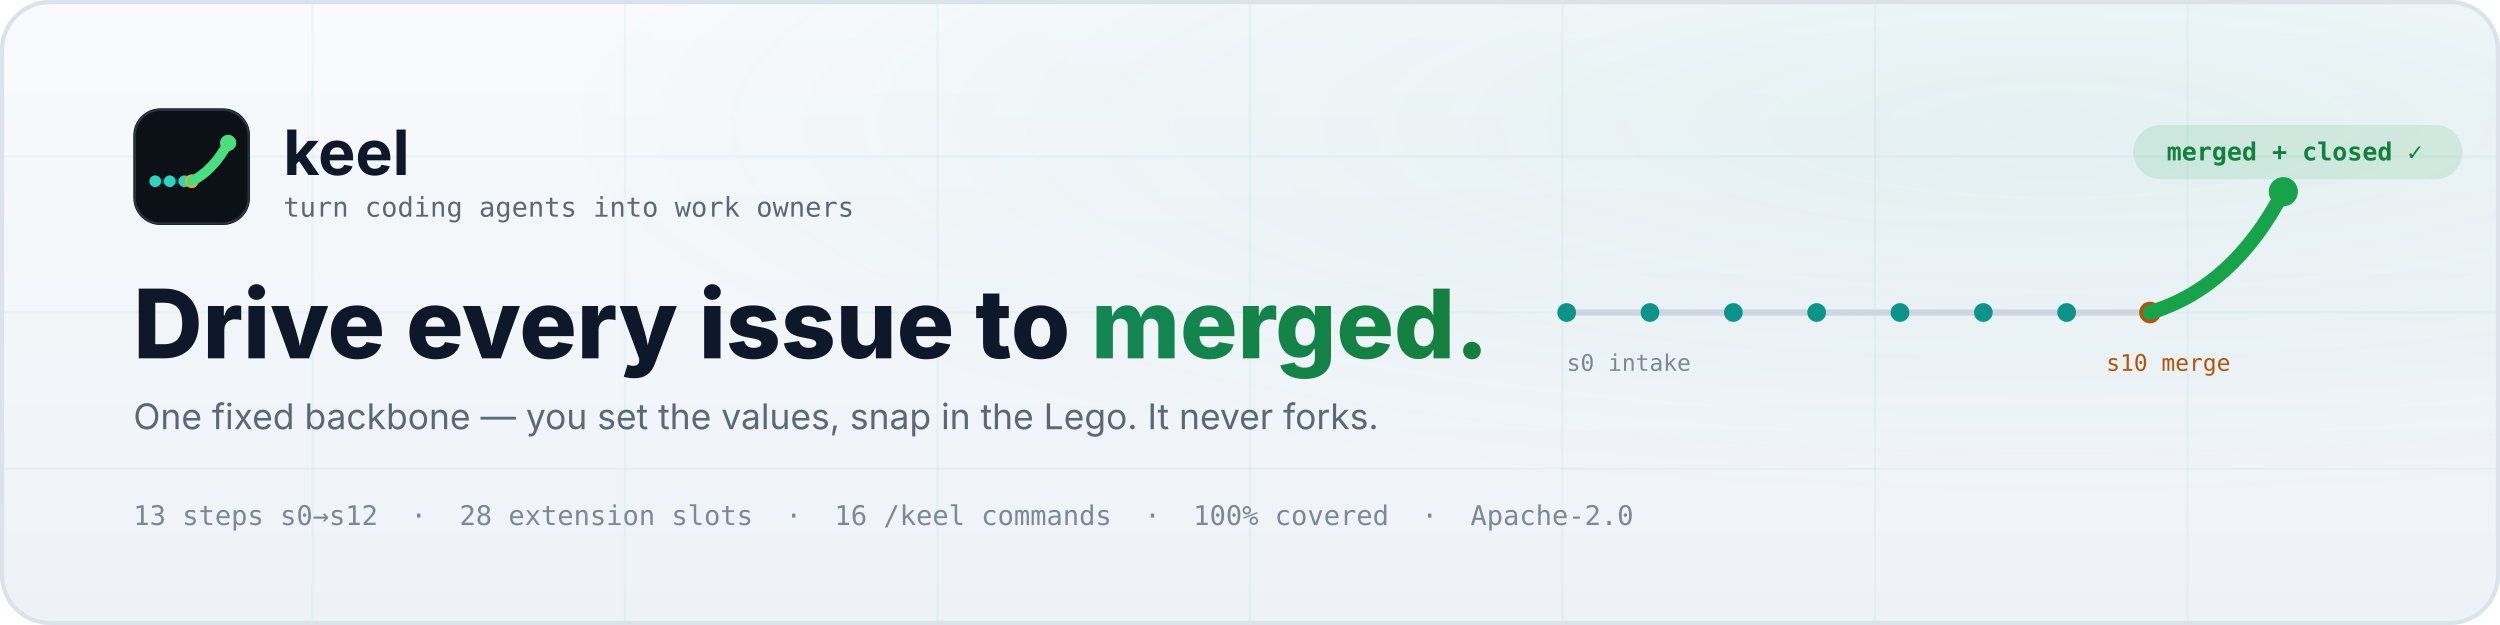
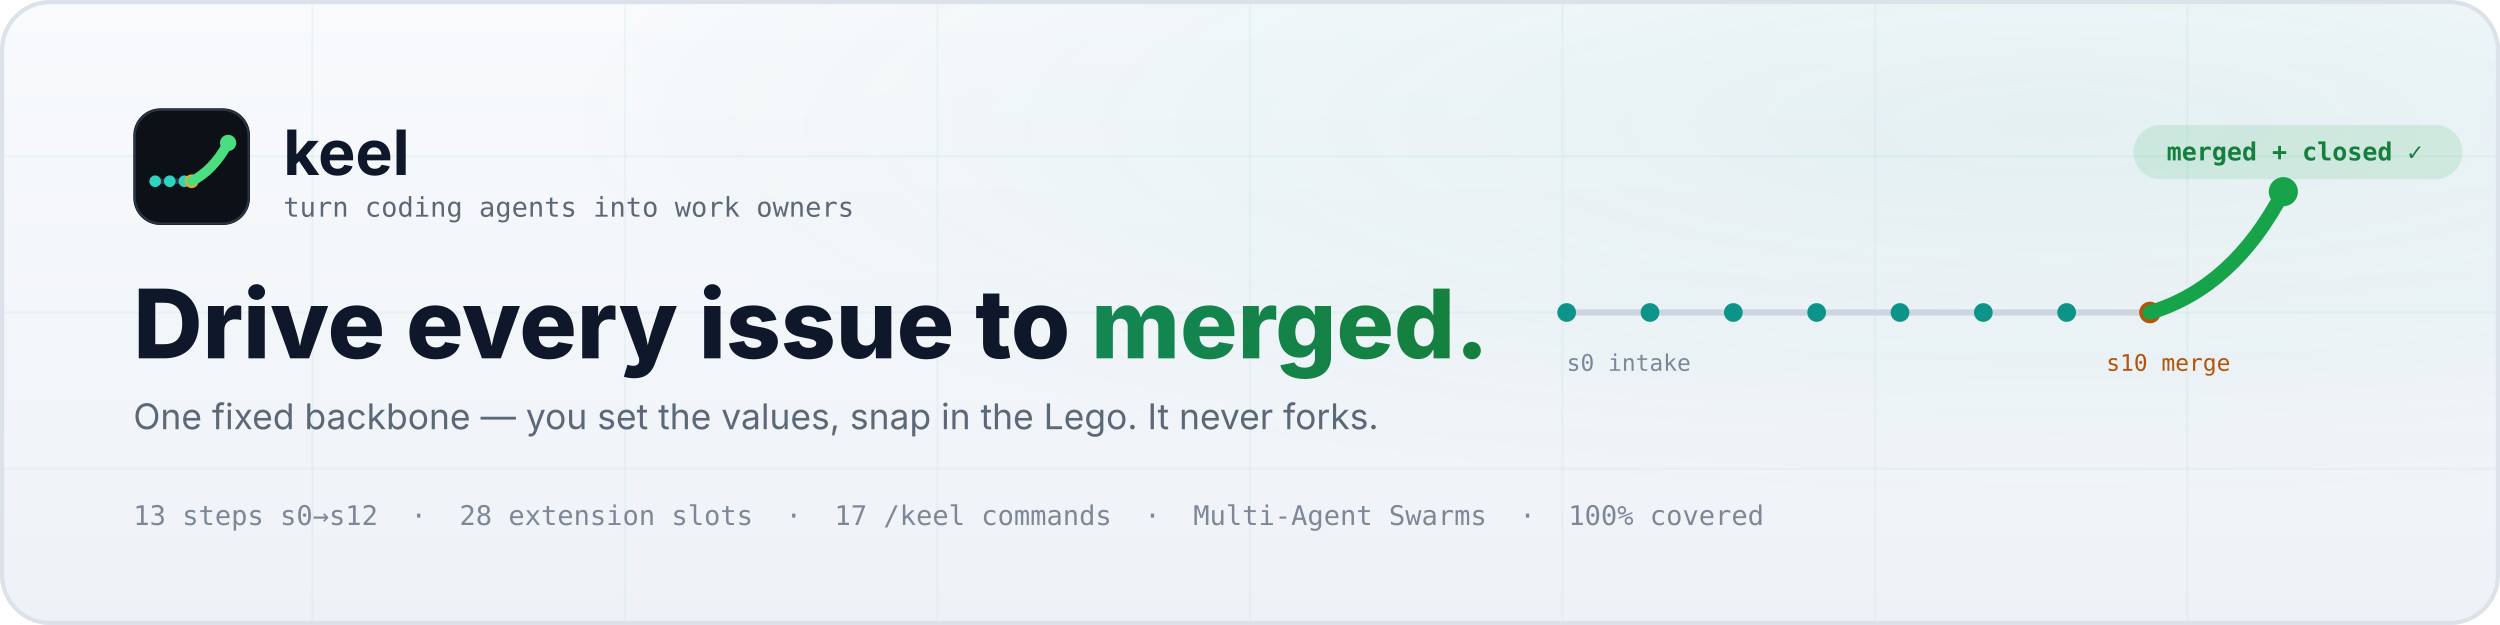
<svg xmlns="http://www.w3.org/2000/svg" width="1200" height="300" viewBox="0 0 1200 300" role="img" aria-label="keel — drive every issue to merged">
  <defs>
    <linearGradient id="bg" x1="0" y1="0" x2="0" y2="1">
      <stop offset="0" stop-color="#f8fafc" />
      <stop offset="1" stop-color="#eef2f7" />
    </linearGradient>
    <linearGradient id="merged" x1="0" y1="0" x2="1" y2="0">
      <stop offset="0" stop-color="#0d9488" />
      <stop offset="1" stop-color="#15803d" />
    </linearGradient>
    <radialGradient id="glow" cx="0.82" cy="0.2" r="0.6">
      <stop offset="0" stop-color="#0d9488" stop-opacity="0.08" />
      <stop offset="1" stop-color="#0d9488" stop-opacity="0" />
    </radialGradient>
  </defs>
  <rect width="1200" height="300" rx="24" fill="url(#bg)" />
  <rect width="1200" height="300" rx="24" fill="url(#glow)" />
  <g stroke="#0d9488" stroke-opacity="0.05">
    <path d="M150 0v300M300 0v300M450 0v300M600 0v300M750 0v300M900 0v300M1050 0v300" />
    <path d="M0 75h1200M0 150h1200M0 225h1200" />
  </g>
  <rect x="1" y="1" width="1198" height="298" rx="23" fill="none" stroke="#dbe2ea" stroke-width="2" />
  <g transform="translate(64,52)">
    <rect width="56" height="56" rx="13" fill="#0c1118" />
    <rect x="0.7" y="0.7" width="54.6" height="54.6" rx="12.5" fill="none" stroke="#2a3543" />
    <line x1="10.5" y1="35" x2="28" y2="35" stroke="#2a3744" stroke-width="2.6" stroke-linecap="round" />
    <circle cx="10.5" cy="35" r="2.8" fill="#2dd4bf" />
    <circle cx="17.5" cy="35" r="2.8" fill="#2dd4bf" />
    <circle cx="24.5" cy="35" r="2.8" fill="#2dd4bf" />
    <circle cx="28" cy="35" r="3.3" fill="#f5a524" />
    <path d="M28 35 Q38.5 29.7 45.5 16.6" stroke="#4ade80" stroke-width="4.8" fill="none" stroke-linecap="round" />
    <circle cx="45.5" cy="16.6" r="3.9" fill="#4ade80" />
  </g>
  <text x="136" y="84" font-family="ui-sans-serif, system-ui, -apple-system, 'Segoe UI', sans-serif" font-size="30" font-weight="700" fill="#0f172a">keel</text>
  <text x="136" y="104" font-family="ui-monospace, 'SF Mono', Menlo, Consolas, monospace" font-size="13" fill="#5b6878">turn coding agents into work owners</text>
  <text x="64" y="172" font-family="ui-sans-serif, system-ui, -apple-system, 'Segoe UI', sans-serif" font-size="46" font-weight="800" fill="#0f172a">Drive every issue to <tspan fill="url(#merged)">merged.</tspan>
  </text>
  <text x="64" y="206" font-family="ui-sans-serif, system-ui, -apple-system, 'Segoe UI', sans-serif" font-size="17" fill="#5b6878">One fixed backbone — you set the values, snap in the Lego. It never forks.</text>
-   <text x="64" y="252" font-family="ui-monospace, 'SF Mono', Menlo, Consolas, monospace" font-size="13" fill="#7c8898">13 steps s0→s12  ·  28 extension slots  ·  16 /keel commands  ·  100% covered  ·  Apache-2.0</text>
+   <text x="64" y="252" font-family="ui-monospace, 'SF Mono', Menlo, Consolas, monospace" font-size="13" fill="#7c8898">13 steps s0→s12  ·  28 extension slots  ·  17 /keel commands  ·  Multi-Agent Swarms  ·  100% covered</text>
  <g transform="translate(712,0)">
    <line x1="40" y1="150" x2="320" y2="150" stroke="#cdd6e0" stroke-width="3" stroke-linecap="round" />
    <circle cx="40" cy="150" r="4.5" fill="#0d9488" />
    <circle cx="80" cy="150" r="4.5" fill="#0d9488" />
    <circle cx="120" cy="150" r="4.5" fill="#0d9488" />
    <circle cx="160" cy="150" r="4.5" fill="#0d9488" />
    <circle cx="200" cy="150" r="4.5" fill="#0d9488" />
    <circle cx="240" cy="150" r="4.5" fill="#0d9488" />
    <circle cx="280" cy="150" r="4.5" fill="#0d9488" />
    <circle cx="320" cy="150" r="5.2" fill="#b45309" />
    <path d="M320 150 Q360 138 384 92" stroke="#16a34a" stroke-width="7" fill="none" stroke-linecap="round" />
    <circle cx="384" cy="92" r="7" fill="#16a34a" />
    <text x="40" y="178" font-family="ui-monospace, 'SF Mono', Menlo, Consolas, monospace" font-size="11" fill="#7c8898">s0 intake</text>
    <text x="299" y="178" font-family="ui-monospace, 'SF Mono', Menlo, Consolas, monospace" font-size="11" fill="#b45309">s10 merge</text>
    <rect x="312" y="60" width="158" height="26" rx="13" fill="#16a34a" fill-opacity="0.12" />
    <text x="328" y="77" font-family="ui-monospace, 'SF Mono', Menlo, Consolas, monospace" font-size="12" font-weight="700" fill="#15803d">merged + closed ✓</text>
  </g>
</svg>
